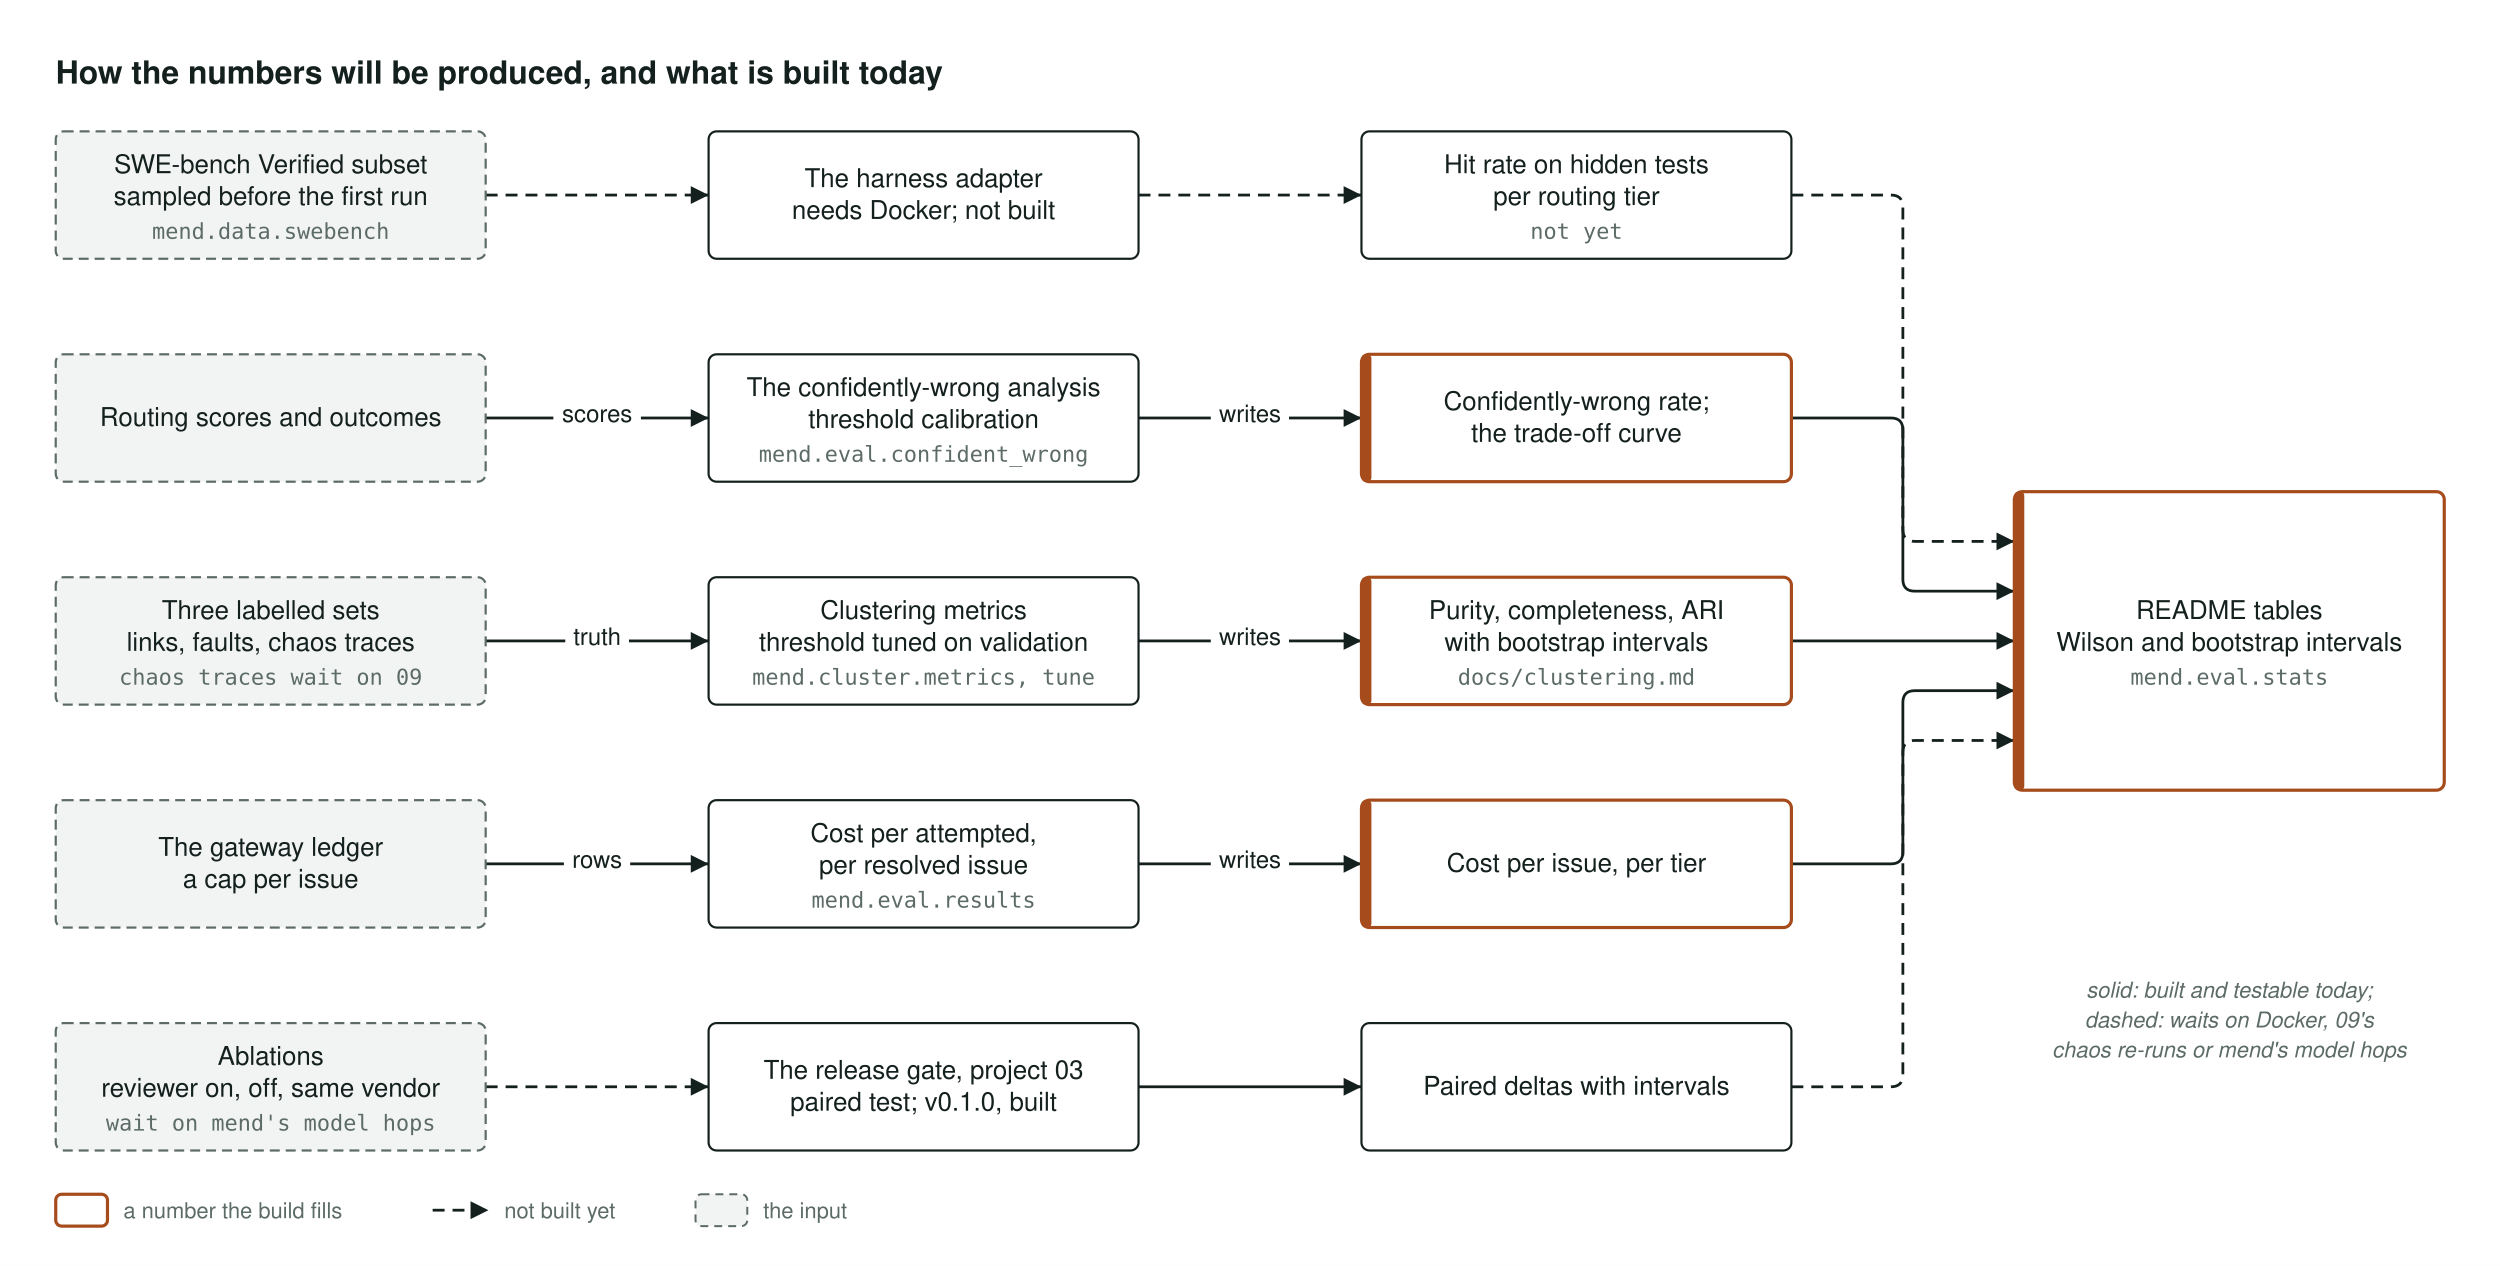
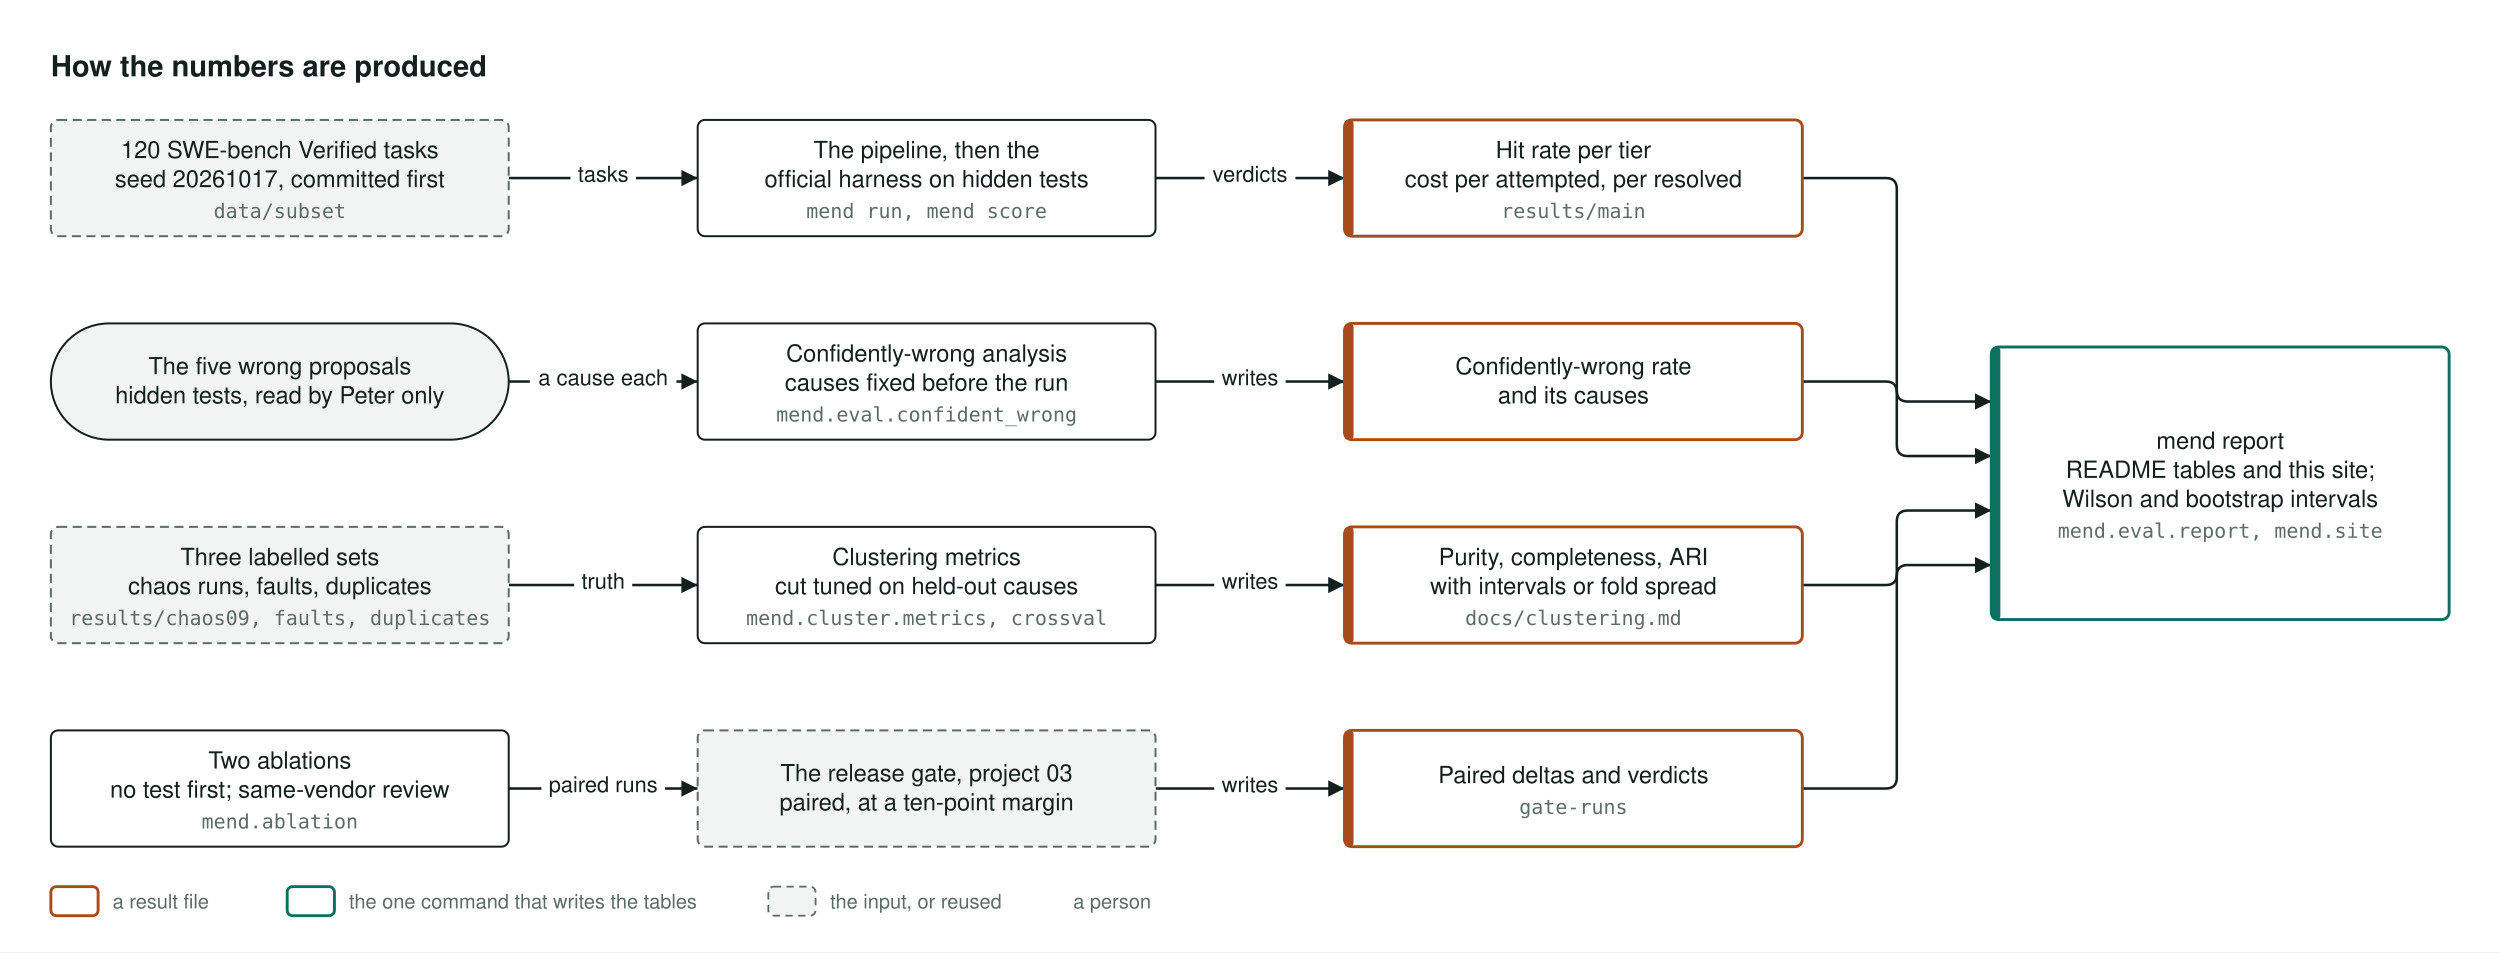
- <svg xmlns="http://www.w3.org/2000/svg" width="1256" height="636" viewBox="0 0 1256 636" role="img" aria-label="The hit rate comes from a stratified subset of SWE-bench Verified sampled before the first run and judged on hidden tests; the confidently-wrong rate and the trade-off curve from the routing scores; clustering quality from three labelled sets; cost per issue from the gateway ledger; and every comparison runs through the release gate with intervals." font-family="'Segoe UI', 'Helvetica Neue', Helvetica, Arial, sans-serif">
+ <svg xmlns="http://www.w3.org/2000/svg" width="1376" height="524" viewBox="0 0 1376 524" role="img" aria-label="120 SWE-bench Verified tasks, drawn with a fixed seed and committed before any run, go through the pipeline and are judged by the official harness on hidden tests no model reads; the outcomes give the hit rate, the confidently-wrong rate and its five cases classified by hand, the gateway ledger gives the cost, three labelled sets give the clustering quality, and the ablations go through project 03's release gate; the report command writes every README table with Wilson or bootstrap intervals." font-family="'Segoe UI', 'Helvetica Neue', Helvetica, Arial, sans-serif">
  <defs>
    <marker id="arrow" viewBox="0 0 10 10" refX="9" refY="5" markerWidth="8" markerHeight="8" orient="auto-start-reverse">
      <path d="M 1 1 L 9 5 L 1 9 z" fill="#14201E" />
    </marker>
    <marker id="arrow-accent" viewBox="0 0 10 10" refX="9" refY="5" markerWidth="8" markerHeight="8" orient="auto-start-reverse">
      <path d="M 1 1 L 9 5 L 1 9 z" fill="#0E6E60" />
    </marker>
    <marker id="arrow-signal" viewBox="0 0 10 10" refX="9" refY="5" markerWidth="8" markerHeight="8" orient="auto-start-reverse">
      <path d="M 1 1 L 9 5 L 1 9 z" fill="#A64C1C" />
    </marker>
    <marker id="arrow-muted" viewBox="0 0 10 10" refX="9" refY="5" markerWidth="8" markerHeight="8" orient="auto-start-reverse">
      <path d="M 1 1 L 9 5 L 1 9 z" fill="#5C6B67" />
    </marker>
  </defs>
-   <rect width="1256" height="636" fill="#FFFFFF" />
-   <text x="28" y="42" font-size="16" font-weight="700" fill="#14201E">How the numbers will be produced, and what is built today</text>
-   <path d="M 244.0 98.0 L 356.0 98.0" fill="none" stroke="#14201E" stroke-width="1.4" stroke-dasharray="6 4" marker-end="url(#arrow)" />
-   <path d="M 572.0 98.0 L 684.0 98.0" fill="none" stroke="#14201E" stroke-width="1.4" stroke-dasharray="6 4" marker-end="url(#arrow)" />
-   <path d="M 244.0 210.0 L 356.0 210.0" fill="none" stroke="#14201E" stroke-width="1.4" marker-end="url(#arrow)" />
-   <path d="M 572.0 210.0 L 684.0 210.0" fill="none" stroke="#14201E" stroke-width="1.4" marker-end="url(#arrow)" />
-   <path d="M 244.0 322.0 L 356.0 322.0" fill="none" stroke="#14201E" stroke-width="1.4" marker-end="url(#arrow)" />
-   <path d="M 572.0 322.0 L 684.0 322.0" fill="none" stroke="#14201E" stroke-width="1.4" marker-end="url(#arrow)" />
-   <path d="M 244.0 434.0 L 356.0 434.0" fill="none" stroke="#14201E" stroke-width="1.4" marker-end="url(#arrow)" />
-   <path d="M 572.0 434.0 L 684.0 434.0" fill="none" stroke="#14201E" stroke-width="1.4" marker-end="url(#arrow)" />
-   <path d="M 244.0 546.0 L 356.0 546.0" fill="none" stroke="#14201E" stroke-width="1.4" stroke-dasharray="6 4" marker-end="url(#arrow)" />
-   <path d="M 572.0 546.0 L 684.0 546.0" fill="none" stroke="#14201E" stroke-width="1.4" marker-end="url(#arrow)" />
-   <path d="M 900.0 98.0 L 950.0 98.0 Q 956.0 98.0 956.0 104.0 L 956.0 266.0 Q 956.0 272.0 962.0 272.0 L 1012.0 272.0" fill="none" stroke="#14201E" stroke-width="1.4" stroke-dasharray="6 4" marker-end="url(#arrow)" />
-   <path d="M 900.0 210.0 L 950.0 210.0 Q 956.0 210.0 956.0 216.0 L 956.0 291.0 Q 956.0 297.0 962.0 297.0 L 1012.0 297.0" fill="none" stroke="#14201E" stroke-width="1.4" marker-end="url(#arrow)" />
-   <path d="M 900.0 322.0 L 1012.0 322.0" fill="none" stroke="#14201E" stroke-width="1.4" marker-end="url(#arrow)" />
-   <path d="M 900.0 434.0 L 950.0 434.0 Q 956.0 434.0 956.0 428.0 L 956.0 353.0 Q 956.0 347.0 962.0 347.0 L 1012.0 347.0" fill="none" stroke="#14201E" stroke-width="1.4" marker-end="url(#arrow)" />
-   <path d="M 900.0 546.0 L 950.0 546.0 Q 956.0 546.0 956.0 540.0 L 956.0 378.0 Q 956.0 372.0 962.0 372.0 L 1012.0 372.0" fill="none" stroke="#14201E" stroke-width="1.4" stroke-dasharray="6 4" marker-end="url(#arrow)" />
-   <rect x="28.0" y="66.0" width="216.0" height="64.0" rx="4" fill="#F2F4F3" stroke="#5C6B67" stroke-width="1.1" stroke-dasharray="5 3" />
-   <text x="136.0" y="87.0" font-size="13" font-weight="500" text-anchor="middle" fill="#14201E">SWE-bench Verified subset</text>
-   <text x="136.0" y="103.0" font-size="13" font-weight="500" text-anchor="middle" fill="#14201E">sampled before the first run</text>
-   <text x="136.0" y="120.0" font-size="11" font-family="Consolas, Menlo, 'DejaVu Sans Mono', monospace" text-anchor="middle" fill="#5C6B67">mend.data.swebench</text>
-   <rect x="356.0" y="66.0" width="216.0" height="64.0" rx="4" fill="#FFFFFF" stroke="#14201E" stroke-width="1.1" />
-   <text x="464.0" y="94.0" font-size="13" font-weight="500" text-anchor="middle" fill="#14201E">The harness adapter</text>
-   <text x="464.0" y="110.0" font-size="13" font-weight="500" text-anchor="middle" fill="#14201E">needs Docker; not built</text>
-   <rect x="684.0" y="66.0" width="216.0" height="64.0" rx="4" fill="#FFFFFF" stroke="#14201E" stroke-width="1.1" />
-   <text x="792.0" y="87.0" font-size="13" font-weight="500" text-anchor="middle" fill="#14201E">Hit rate on hidden tests</text>
-   <text x="792.0" y="103.0" font-size="13" font-weight="500" text-anchor="middle" fill="#14201E">per routing tier</text>
-   <text x="792.0" y="120.0" font-size="11" font-family="Consolas, Menlo, 'DejaVu Sans Mono', monospace" text-anchor="middle" fill="#5C6B67">not yet</text>
-   <rect x="28.0" y="178.0" width="216.0" height="64.0" rx="4" fill="#F2F4F3" stroke="#5C6B67" stroke-width="1.1" stroke-dasharray="5 3" />
-   <text x="136.0" y="214.0" font-size="13" font-weight="500" text-anchor="middle" fill="#14201E">Routing scores and outcomes</text>
-   <rect x="356.0" y="178.0" width="216.0" height="64.0" rx="4" fill="#FFFFFF" stroke="#14201E" stroke-width="1.1" />
-   <text x="464.0" y="199.0" font-size="13" font-weight="500" text-anchor="middle" fill="#14201E">The confidently-wrong analysis</text>
-   <text x="464.0" y="215.0" font-size="13" font-weight="500" text-anchor="middle" fill="#14201E">threshold calibration</text>
-   <text x="464.0" y="232.0" font-size="11" font-family="Consolas, Menlo, 'DejaVu Sans Mono', monospace" text-anchor="middle" fill="#5C6B67">mend.eval.confident_wrong</text>
-   <rect x="684.0" y="178.0" width="216.0" height="64.0" rx="4" fill="#FFFFFF" stroke="#A64C1C" stroke-width="1.6" />
-   <rect x="684.0" y="178.0" width="5" height="64.0" rx="2" fill="#A64C1C" />
-   <text x="792.0" y="206.0" font-size="13" font-weight="500" text-anchor="middle" fill="#14201E">Confidently-wrong rate;</text>
-   <text x="792.0" y="222.0" font-size="13" font-weight="500" text-anchor="middle" fill="#14201E">the trade-off curve</text>
-   <rect x="28.0" y="290.0" width="216.0" height="64.0" rx="4" fill="#F2F4F3" stroke="#5C6B67" stroke-width="1.1" stroke-dasharray="5 3" />
-   <text x="136.0" y="311.0" font-size="13" font-weight="500" text-anchor="middle" fill="#14201E">Three labelled sets</text>
-   <text x="136.0" y="327.0" font-size="13" font-weight="500" text-anchor="middle" fill="#14201E">links, faults, chaos traces</text>
-   <text x="136.0" y="344.0" font-size="11" font-family="Consolas, Menlo, 'DejaVu Sans Mono', monospace" text-anchor="middle" fill="#5C6B67">chaos traces wait on 09</text>
-   <rect x="356.0" y="290.0" width="216.0" height="64.0" rx="4" fill="#FFFFFF" stroke="#14201E" stroke-width="1.1" />
-   <text x="464.0" y="311.0" font-size="13" font-weight="500" text-anchor="middle" fill="#14201E">Clustering metrics</text>
-   <text x="464.0" y="327.0" font-size="13" font-weight="500" text-anchor="middle" fill="#14201E">threshold tuned on validation</text>
-   <text x="464.0" y="344.0" font-size="11" font-family="Consolas, Menlo, 'DejaVu Sans Mono', monospace" text-anchor="middle" fill="#5C6B67">mend.cluster.metrics, tune</text>
-   <rect x="684.0" y="290.0" width="216.0" height="64.0" rx="4" fill="#FFFFFF" stroke="#A64C1C" stroke-width="1.6" />
-   <rect x="684.0" y="290.0" width="5" height="64.0" rx="2" fill="#A64C1C" />
-   <text x="792.0" y="311.0" font-size="13" font-weight="500" text-anchor="middle" fill="#14201E">Purity, completeness, ARI</text>
-   <text x="792.0" y="327.0" font-size="13" font-weight="500" text-anchor="middle" fill="#14201E">with bootstrap intervals</text>
-   <text x="792.0" y="344.0" font-size="11" font-family="Consolas, Menlo, 'DejaVu Sans Mono', monospace" text-anchor="middle" fill="#5C6B67">docs/clustering.md</text>
-   <rect x="28.0" y="402.0" width="216.0" height="64.0" rx="4" fill="#F2F4F3" stroke="#5C6B67" stroke-width="1.1" stroke-dasharray="5 3" />
-   <text x="136.0" y="430.0" font-size="13" font-weight="500" text-anchor="middle" fill="#14201E">The gateway ledger</text>
-   <text x="136.0" y="446.0" font-size="13" font-weight="500" text-anchor="middle" fill="#14201E">a cap per issue</text>
-   <rect x="356.0" y="402.0" width="216.0" height="64.0" rx="4" fill="#FFFFFF" stroke="#14201E" stroke-width="1.1" />
-   <text x="464.0" y="423.0" font-size="13" font-weight="500" text-anchor="middle" fill="#14201E">Cost per attempted,</text>
-   <text x="464.0" y="439.0" font-size="13" font-weight="500" text-anchor="middle" fill="#14201E">per resolved issue</text>
-   <text x="464.0" y="456.0" font-size="11" font-family="Consolas, Menlo, 'DejaVu Sans Mono', monospace" text-anchor="middle" fill="#5C6B67">mend.eval.results</text>
-   <rect x="684.0" y="402.0" width="216.0" height="64.0" rx="4" fill="#FFFFFF" stroke="#A64C1C" stroke-width="1.6" />
-   <rect x="684.0" y="402.0" width="5" height="64.0" rx="2" fill="#A64C1C" />
-   <text x="792.0" y="438.0" font-size="13" font-weight="500" text-anchor="middle" fill="#14201E">Cost per issue, per tier</text>
-   <rect x="28.0" y="514.0" width="216.0" height="64.0" rx="4" fill="#F2F4F3" stroke="#5C6B67" stroke-width="1.1" stroke-dasharray="5 3" />
-   <text x="136.0" y="535.0" font-size="13" font-weight="500" text-anchor="middle" fill="#14201E">Ablations</text>
-   <text x="136.0" y="551.0" font-size="13" font-weight="500" text-anchor="middle" fill="#14201E">reviewer on, off, same vendor</text>
-   <text x="136.0" y="568.0" font-size="11" font-family="Consolas, Menlo, 'DejaVu Sans Mono', monospace" text-anchor="middle" fill="#5C6B67">wait on mend's model hops</text>
-   <rect x="356.0" y="514.0" width="216.0" height="64.0" rx="4" fill="#FFFFFF" stroke="#14201E" stroke-width="1.1" />
-   <text x="464.0" y="542.0" font-size="13" font-weight="500" text-anchor="middle" fill="#14201E">The release gate, project 03</text>
-   <text x="464.0" y="558.0" font-size="13" font-weight="500" text-anchor="middle" fill="#14201E">paired test; v0.1.0, built</text>
-   <rect x="684.0" y="514.0" width="216.0" height="64.0" rx="4" fill="#FFFFFF" stroke="#14201E" stroke-width="1.1" />
-   <text x="792.0" y="550.0" font-size="13" font-weight="500" text-anchor="middle" fill="#14201E">Paired deltas with intervals</text>
-   <rect x="1012.0" y="247.0" width="216.0" height="150.0" rx="4" fill="#FFFFFF" stroke="#A64C1C" stroke-width="1.6" />
-   <rect x="1012.0" y="247.0" width="5" height="150.0" rx="2" fill="#A64C1C" />
-   <text x="1120.0" y="311.0" font-size="13" font-weight="500" text-anchor="middle" fill="#14201E">README tables</text>
-   <text x="1120.0" y="327.0" font-size="13" font-weight="500" text-anchor="middle" fill="#14201E">Wilson and bootstrap intervals</text>
-   <text x="1120.0" y="344.0" font-size="11" font-family="Consolas, Menlo, 'DejaVu Sans Mono', monospace" text-anchor="middle" fill="#5C6B67">mend.eval.stats</text>
-   <rect x="278.0" y="200.0" width="44.0" height="20.0" rx="3" fill="#FFFFFF" />
-   <text x="300.0" y="212.0" font-size="12" text-anchor="middle" fill="#14201E">scores</text>
-   <rect x="608.3" y="200.0" width="39.3" height="20.0" rx="3" fill="#FFFFFF" />
-   <text x="628.0" y="212.0" font-size="12" text-anchor="middle" fill="#14201E">writes</text>
-   <rect x="284.0" y="312.0" width="32.0" height="20.0" rx="3" fill="#FFFFFF" />
-   <text x="300.0" y="324.0" font-size="12" text-anchor="middle" fill="#14201E">truth</text>
-   <rect x="608.3" y="312.0" width="39.3" height="20.0" rx="3" fill="#FFFFFF" />
-   <text x="628.0" y="324.0" font-size="12" text-anchor="middle" fill="#14201E">writes</text>
-   <rect x="283.3" y="424.0" width="33.3" height="20.0" rx="3" fill="#FFFFFF" />
-   <text x="300.0" y="436.0" font-size="12" text-anchor="middle" fill="#14201E">rows</text>
-   <rect x="608.3" y="424.0" width="39.3" height="20.0" rx="3" fill="#FFFFFF" />
-   <text x="628.0" y="436.0" font-size="12" text-anchor="middle" fill="#14201E">writes</text>
-   <text x="1120.0" y="501.2" font-size="11" text-anchor="middle" fill="#5C6B67" font-style="italic">solid: built and testable today;</text>
-   <text x="1120.0" y="516.2" font-size="11" text-anchor="middle" fill="#5C6B67" font-style="italic">dashed: waits on Docker, 09's</text>
-   <text x="1120.0" y="531.2" font-size="11" text-anchor="middle" fill="#5C6B67" font-style="italic">chaos re-runs or mend's model hops</text>
-   <rect x="28" y="600" width="26" height="16" rx="3" fill="#FFFFFF" stroke="#A64C1C" stroke-width="1.6" />
-   <text x="62" y="612" font-size="11" fill="#5C6B67">a number the build fills</text>
-   <path d="M 217.36 608 L 245.36 608" stroke="#14201E" stroke-width="1.4" fill="none" stroke-dasharray="6 4" marker-end="url(#arrow)" />
-   <text x="253.36" y="612" font-size="11" fill="#5C6B67">not built yet</text>
-   <rect x="349.43" y="600" width="26" height="16" rx="3" fill="#F2F4F3" stroke="#5C6B67" stroke-dasharray="4 3" />
-   <text x="383.43" y="612" font-size="11" fill="#5C6B67">the input</text>
+   <rect width="1376" height="524" fill="#FFFFFF" />
+   <text x="28" y="42" font-size="16" font-weight="700" fill="#14201E">How the numbers are produced</text>
+   <path d="M 280.0 98.0 L 384.0 98.0" fill="none" stroke="#14201E" stroke-width="1.4" marker-end="url(#arrow)" />
+   <path d="M 636.0 98.0 L 740.0 98.0" fill="none" stroke="#14201E" stroke-width="1.4" marker-end="url(#arrow)" />
+   <path d="M 280.0 210.0 L 384.0 210.0" fill="none" stroke="#14201E" stroke-width="1.4" marker-end="url(#arrow)" />
+   <path d="M 636.0 210.0 L 740.0 210.0" fill="none" stroke="#14201E" stroke-width="1.4" marker-end="url(#arrow)" />
+   <path d="M 280.0 322.0 L 384.0 322.0" fill="none" stroke="#14201E" stroke-width="1.4" marker-end="url(#arrow)" />
+   <path d="M 636.0 322.0 L 740.0 322.0" fill="none" stroke="#14201E" stroke-width="1.4" marker-end="url(#arrow)" />
+   <path d="M 280.0 434.0 L 384.0 434.0" fill="none" stroke="#14201E" stroke-width="1.4" marker-end="url(#arrow)" />
+   <path d="M 636.0 434.0 L 740.0 434.0" fill="none" stroke="#14201E" stroke-width="1.4" marker-end="url(#arrow)" />
+   <path d="M 992.0 98.0 L 1038.0 98.0 Q 1044.0 98.0 1044.0 104.0 L 1044.0 215.0 Q 1044.0 221.0 1050.0 221.0 L 1096.0 221.0" fill="none" stroke="#14201E" stroke-width="1.4" marker-end="url(#arrow)" />
+   <path d="M 992.0 210.0 L 1038.0 210.0 Q 1044.0 210.0 1044.0 216.0 L 1044.0 245.0 Q 1044.0 251.0 1050.0 251.0 L 1096.0 251.0" fill="none" stroke="#14201E" stroke-width="1.4" marker-end="url(#arrow)" />
+   <path d="M 992.0 322.0 L 1038.0 322.0 Q 1044.0 322.0 1044.0 316.0 L 1044.0 287.0 Q 1044.0 281.0 1050.0 281.0 L 1096.0 281.0" fill="none" stroke="#14201E" stroke-width="1.4" marker-end="url(#arrow)" />
+   <path d="M 992.0 434.0 L 1038.0 434.0 Q 1044.0 434.0 1044.0 428.0 L 1044.0 317.0 Q 1044.0 311.0 1050.0 311.0 L 1096.0 311.0" fill="none" stroke="#14201E" stroke-width="1.4" marker-end="url(#arrow)" />
+   <rect x="28.0" y="66.0" width="252.0" height="64.0" rx="4" fill="#F2F4F3" stroke="#5C6B67" stroke-width="1.1" stroke-dasharray="5 3" />
+   <text x="154.0" y="87.0" font-size="13" font-weight="500" text-anchor="middle" fill="#14201E">120 SWE-bench Verified tasks</text>
+   <text x="154.0" y="103.0" font-size="13" font-weight="500" text-anchor="middle" fill="#14201E">seed 20261017, committed first</text>
+   <text x="154.0" y="120.0" font-size="11" font-family="Consolas, Menlo, 'DejaVu Sans Mono', monospace" text-anchor="middle" fill="#5C6B67">data/subset</text>
+   <rect x="384.0" y="66.0" width="252.0" height="64.0" rx="4" fill="#FFFFFF" stroke="#14201E" stroke-width="1.1" />
+   <text x="510.0" y="87.0" font-size="13" font-weight="500" text-anchor="middle" fill="#14201E">The pipeline, then the</text>
+   <text x="510.0" y="103.0" font-size="13" font-weight="500" text-anchor="middle" fill="#14201E">official harness on hidden tests</text>
+   <text x="510.0" y="120.0" font-size="11" font-family="Consolas, Menlo, 'DejaVu Sans Mono', monospace" text-anchor="middle" fill="#5C6B67">mend run, mend score</text>
+   <rect x="740.0" y="66.0" width="252.0" height="64.0" rx="4" fill="#FFFFFF" stroke="#A64C1C" stroke-width="1.6" />
+   <rect x="740.0" y="66.0" width="5" height="64.0" rx="2" fill="#A64C1C" />
+   <text x="866.0" y="87.0" font-size="13" font-weight="500" text-anchor="middle" fill="#14201E">Hit rate per tier</text>
+   <text x="866.0" y="103.0" font-size="13" font-weight="500" text-anchor="middle" fill="#14201E">cost per attempted, per resolved</text>
+   <text x="866.0" y="120.0" font-size="11" font-family="Consolas, Menlo, 'DejaVu Sans Mono', monospace" text-anchor="middle" fill="#5C6B67">results/main</text>
+   <rect x="28.0" y="178.0" width="252.0" height="64.0" rx="32.0" fill="#F2F4F3" stroke="#14201E" stroke-width="1.1" />
+   <text x="154.0" y="206.0" font-size="13" font-weight="500" text-anchor="middle" fill="#14201E">The five wrong proposals</text>
+   <text x="154.0" y="222.0" font-size="13" font-weight="500" text-anchor="middle" fill="#14201E">hidden tests, read by Peter only</text>
+   <rect x="384.0" y="178.0" width="252.0" height="64.0" rx="4" fill="#FFFFFF" stroke="#14201E" stroke-width="1.1" />
+   <text x="510.0" y="199.0" font-size="13" font-weight="500" text-anchor="middle" fill="#14201E">Confidently-wrong analysis</text>
+   <text x="510.0" y="215.0" font-size="13" font-weight="500" text-anchor="middle" fill="#14201E">causes fixed before the run</text>
+   <text x="510.0" y="232.0" font-size="11" font-family="Consolas, Menlo, 'DejaVu Sans Mono', monospace" text-anchor="middle" fill="#5C6B67">mend.eval.confident_wrong</text>
+   <rect x="740.0" y="178.0" width="252.0" height="64.0" rx="4" fill="#FFFFFF" stroke="#A64C1C" stroke-width="1.6" />
+   <rect x="740.0" y="178.0" width="5" height="64.0" rx="2" fill="#A64C1C" />
+   <text x="866.0" y="206.0" font-size="13" font-weight="500" text-anchor="middle" fill="#14201E">Confidently-wrong rate</text>
+   <text x="866.0" y="222.0" font-size="13" font-weight="500" text-anchor="middle" fill="#14201E">and its causes</text>
+   <rect x="28.0" y="290.0" width="252.0" height="64.0" rx="4" fill="#F2F4F3" stroke="#5C6B67" stroke-width="1.1" stroke-dasharray="5 3" />
+   <text x="154.0" y="311.0" font-size="13" font-weight="500" text-anchor="middle" fill="#14201E">Three labelled sets</text>
+   <text x="154.0" y="327.0" font-size="13" font-weight="500" text-anchor="middle" fill="#14201E">chaos runs, faults, duplicates</text>
+   <text x="154.0" y="344.0" font-size="11" font-family="Consolas, Menlo, 'DejaVu Sans Mono', monospace" text-anchor="middle" fill="#5C6B67">results/chaos09, faults, duplicates</text>
+   <rect x="384.0" y="290.0" width="252.0" height="64.0" rx="4" fill="#FFFFFF" stroke="#14201E" stroke-width="1.1" />
+   <text x="510.0" y="311.0" font-size="13" font-weight="500" text-anchor="middle" fill="#14201E">Clustering metrics</text>
+   <text x="510.0" y="327.0" font-size="13" font-weight="500" text-anchor="middle" fill="#14201E">cut tuned on held-out causes</text>
+   <text x="510.0" y="344.0" font-size="11" font-family="Consolas, Menlo, 'DejaVu Sans Mono', monospace" text-anchor="middle" fill="#5C6B67">mend.cluster.metrics, crossval</text>
+   <rect x="740.0" y="290.0" width="252.0" height="64.0" rx="4" fill="#FFFFFF" stroke="#A64C1C" stroke-width="1.6" />
+   <rect x="740.0" y="290.0" width="5" height="64.0" rx="2" fill="#A64C1C" />
+   <text x="866.0" y="311.0" font-size="13" font-weight="500" text-anchor="middle" fill="#14201E">Purity, completeness, ARI</text>
+   <text x="866.0" y="327.0" font-size="13" font-weight="500" text-anchor="middle" fill="#14201E">with intervals or fold spread</text>
+   <text x="866.0" y="344.0" font-size="11" font-family="Consolas, Menlo, 'DejaVu Sans Mono', monospace" text-anchor="middle" fill="#5C6B67">docs/clustering.md</text>
+   <rect x="28.0" y="402.0" width="252.0" height="64.0" rx="4" fill="#FFFFFF" stroke="#14201E" stroke-width="1.1" />
+   <text x="154.0" y="423.0" font-size="13" font-weight="500" text-anchor="middle" fill="#14201E">Two ablations</text>
+   <text x="154.0" y="439.0" font-size="13" font-weight="500" text-anchor="middle" fill="#14201E">no test first; same-vendor review</text>
+   <text x="154.0" y="456.0" font-size="11" font-family="Consolas, Menlo, 'DejaVu Sans Mono', monospace" text-anchor="middle" fill="#5C6B67">mend.ablation</text>
+   <rect x="384.0" y="402.0" width="252.0" height="64.0" rx="4" fill="#F2F4F3" stroke="#5C6B67" stroke-width="1.1" stroke-dasharray="5 3" />
+   <text x="510.0" y="430.0" font-size="13" font-weight="500" text-anchor="middle" fill="#14201E">The release gate, project 03</text>
+   <text x="510.0" y="446.0" font-size="13" font-weight="500" text-anchor="middle" fill="#14201E">paired, at a ten-point margin</text>
+   <rect x="740.0" y="402.0" width="252.0" height="64.0" rx="4" fill="#FFFFFF" stroke="#A64C1C" stroke-width="1.6" />
+   <rect x="740.0" y="402.0" width="5" height="64.0" rx="2" fill="#A64C1C" />
+   <text x="866.0" y="431.0" font-size="13" font-weight="500" text-anchor="middle" fill="#14201E">Paired deltas and verdicts</text>
+   <text x="866.0" y="448.0" font-size="11" font-family="Consolas, Menlo, 'DejaVu Sans Mono', monospace" text-anchor="middle" fill="#5C6B67">gate-runs</text>
+   <rect x="1096.0" y="191.0" width="252.0" height="150.0" rx="4" fill="#FFFFFF" stroke="#0E6E60" stroke-width="1.6" />
+   <rect x="1096.0" y="191.0" width="5" height="150.0" rx="2" fill="#0E6E60" />
+   <text x="1222.0" y="247.0" font-size="13" font-weight="500" text-anchor="middle" fill="#14201E">mend report</text>
+   <text x="1222.0" y="263.0" font-size="13" font-weight="500" text-anchor="middle" fill="#14201E">README tables and this site;</text>
+   <text x="1222.0" y="279.0" font-size="13" font-weight="500" text-anchor="middle" fill="#14201E">Wilson and bootstrap intervals</text>
+   <text x="1222.0" y="296.0" font-size="11" font-family="Consolas, Menlo, 'DejaVu Sans Mono', monospace" text-anchor="middle" fill="#5C6B67">mend.eval.report, mend.site</text>
+   <rect x="314.0" y="88.0" width="36.0" height="20.0" rx="3" fill="#FFFFFF" />
+   <text x="332.0" y="100.0" font-size="12" text-anchor="middle" fill="#14201E">tasks</text>
+   <rect x="663.0" y="88.0" width="50.0" height="20.0" rx="3" fill="#FFFFFF" />
+   <text x="688.0" y="100.0" font-size="12" text-anchor="middle" fill="#14201E">verdicts</text>
+   <rect x="291.6" y="200.0" width="80.7" height="20.0" rx="3" fill="#FFFFFF" />
+   <text x="332.0" y="212.0" font-size="12" text-anchor="middle" fill="#14201E">a cause each</text>
+   <rect x="668.3" y="200.0" width="39.3" height="20.0" rx="3" fill="#FFFFFF" />
+   <text x="688.0" y="212.0" font-size="12" text-anchor="middle" fill="#14201E">writes</text>
+   <rect x="316.0" y="312.0" width="32.0" height="20.0" rx="3" fill="#FFFFFF" />
+   <text x="332.0" y="324.0" font-size="12" text-anchor="middle" fill="#14201E">truth</text>
+   <rect x="668.3" y="312.0" width="39.3" height="20.0" rx="3" fill="#FFFFFF" />
+   <text x="688.0" y="324.0" font-size="12" text-anchor="middle" fill="#14201E">writes</text>
+   <rect x="298.0" y="424.0" width="68.0" height="20.0" rx="3" fill="#FFFFFF" />
+   <text x="332.0" y="436.0" font-size="12" text-anchor="middle" fill="#14201E">paired runs</text>
+   <rect x="668.3" y="424.0" width="39.3" height="20.0" rx="3" fill="#FFFFFF" />
+   <text x="688.0" y="436.0" font-size="12" text-anchor="middle" fill="#14201E">writes</text>
+   <rect x="28" y="488" width="26" height="16" rx="3" fill="#FFFFFF" stroke="#A64C1C" stroke-width="1.6" />
+   <text x="62" y="500" font-size="11" fill="#5C6B67">a result file</text>
+   <rect x="158.07" y="488" width="26" height="16" rx="3" fill="#FFFFFF" stroke="#0E6E60" stroke-width="1.6" />
+   <text x="192.07" y="500" font-size="11" fill="#5C6B67">the one command that writes the tables</text>
+   <rect x="422.89" y="488" width="26" height="16" rx="3" fill="#F2F4F3" stroke="#5C6B67" stroke-dasharray="4 3" />
+   <text x="456.89" y="500" font-size="11" fill="#5C6B67">the input, or reused</text>
+   <text x="590.69" y="500" font-size="11" fill="#5C6B67">a person</text>
</svg>
